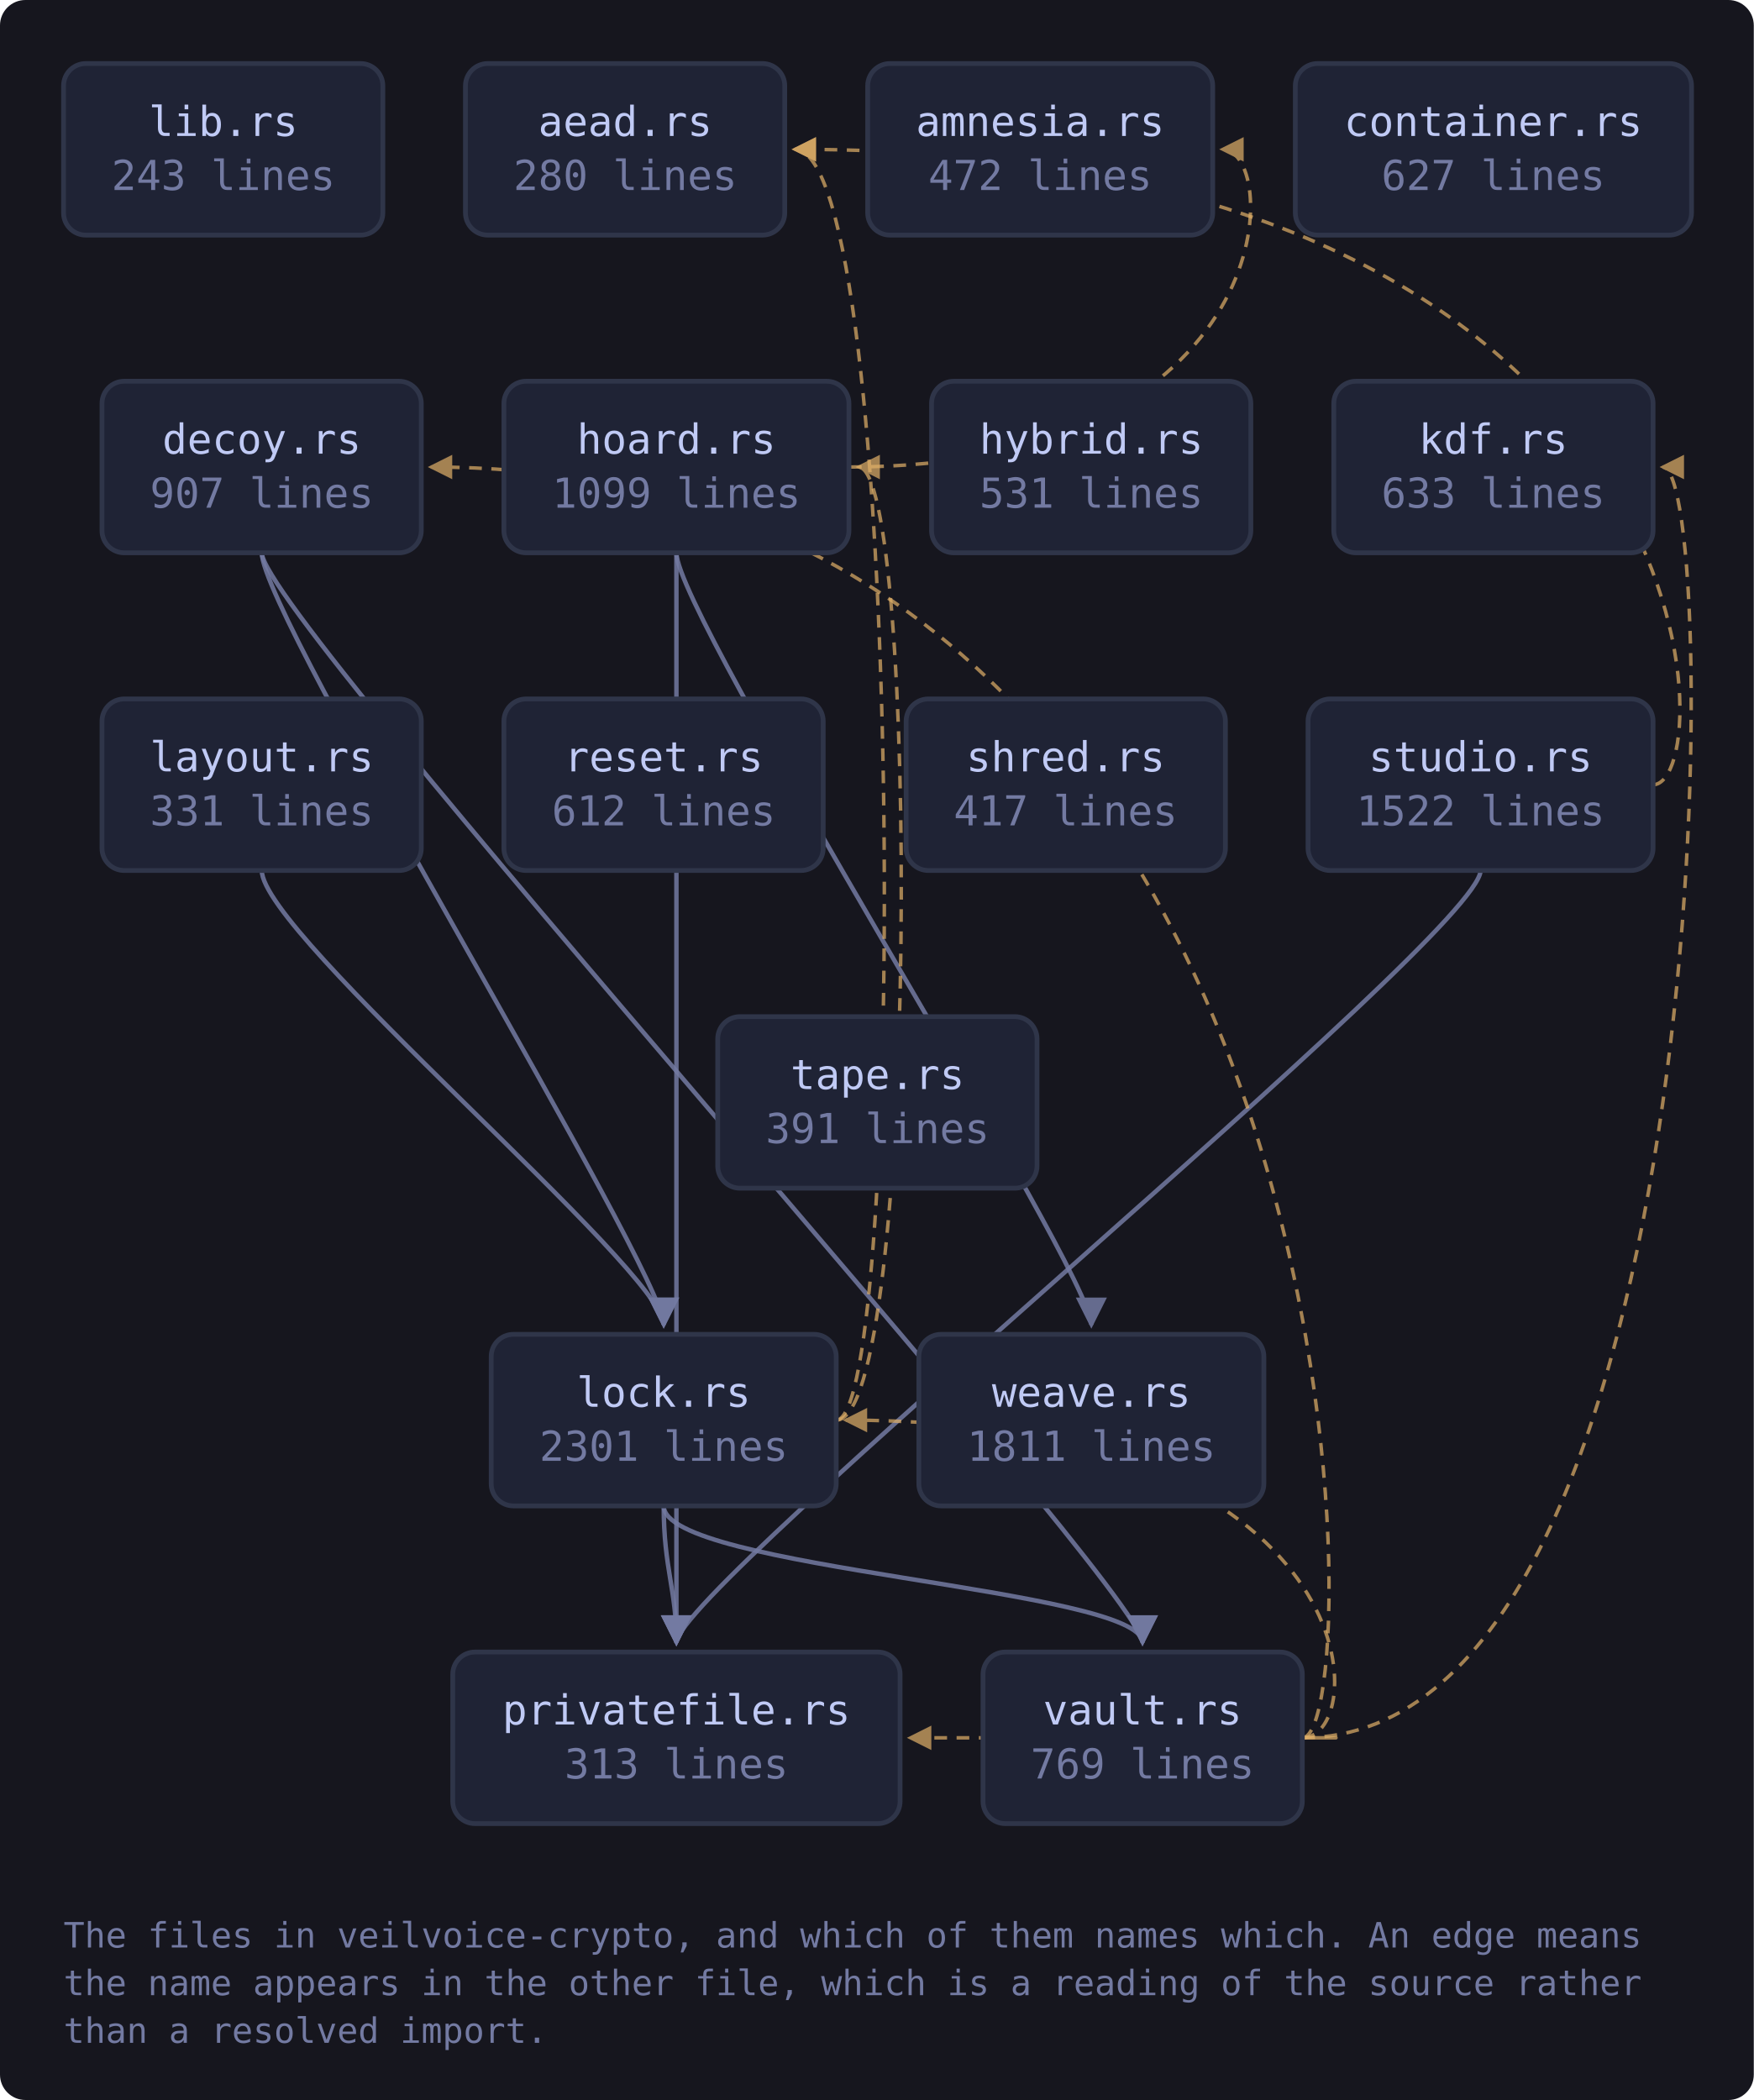
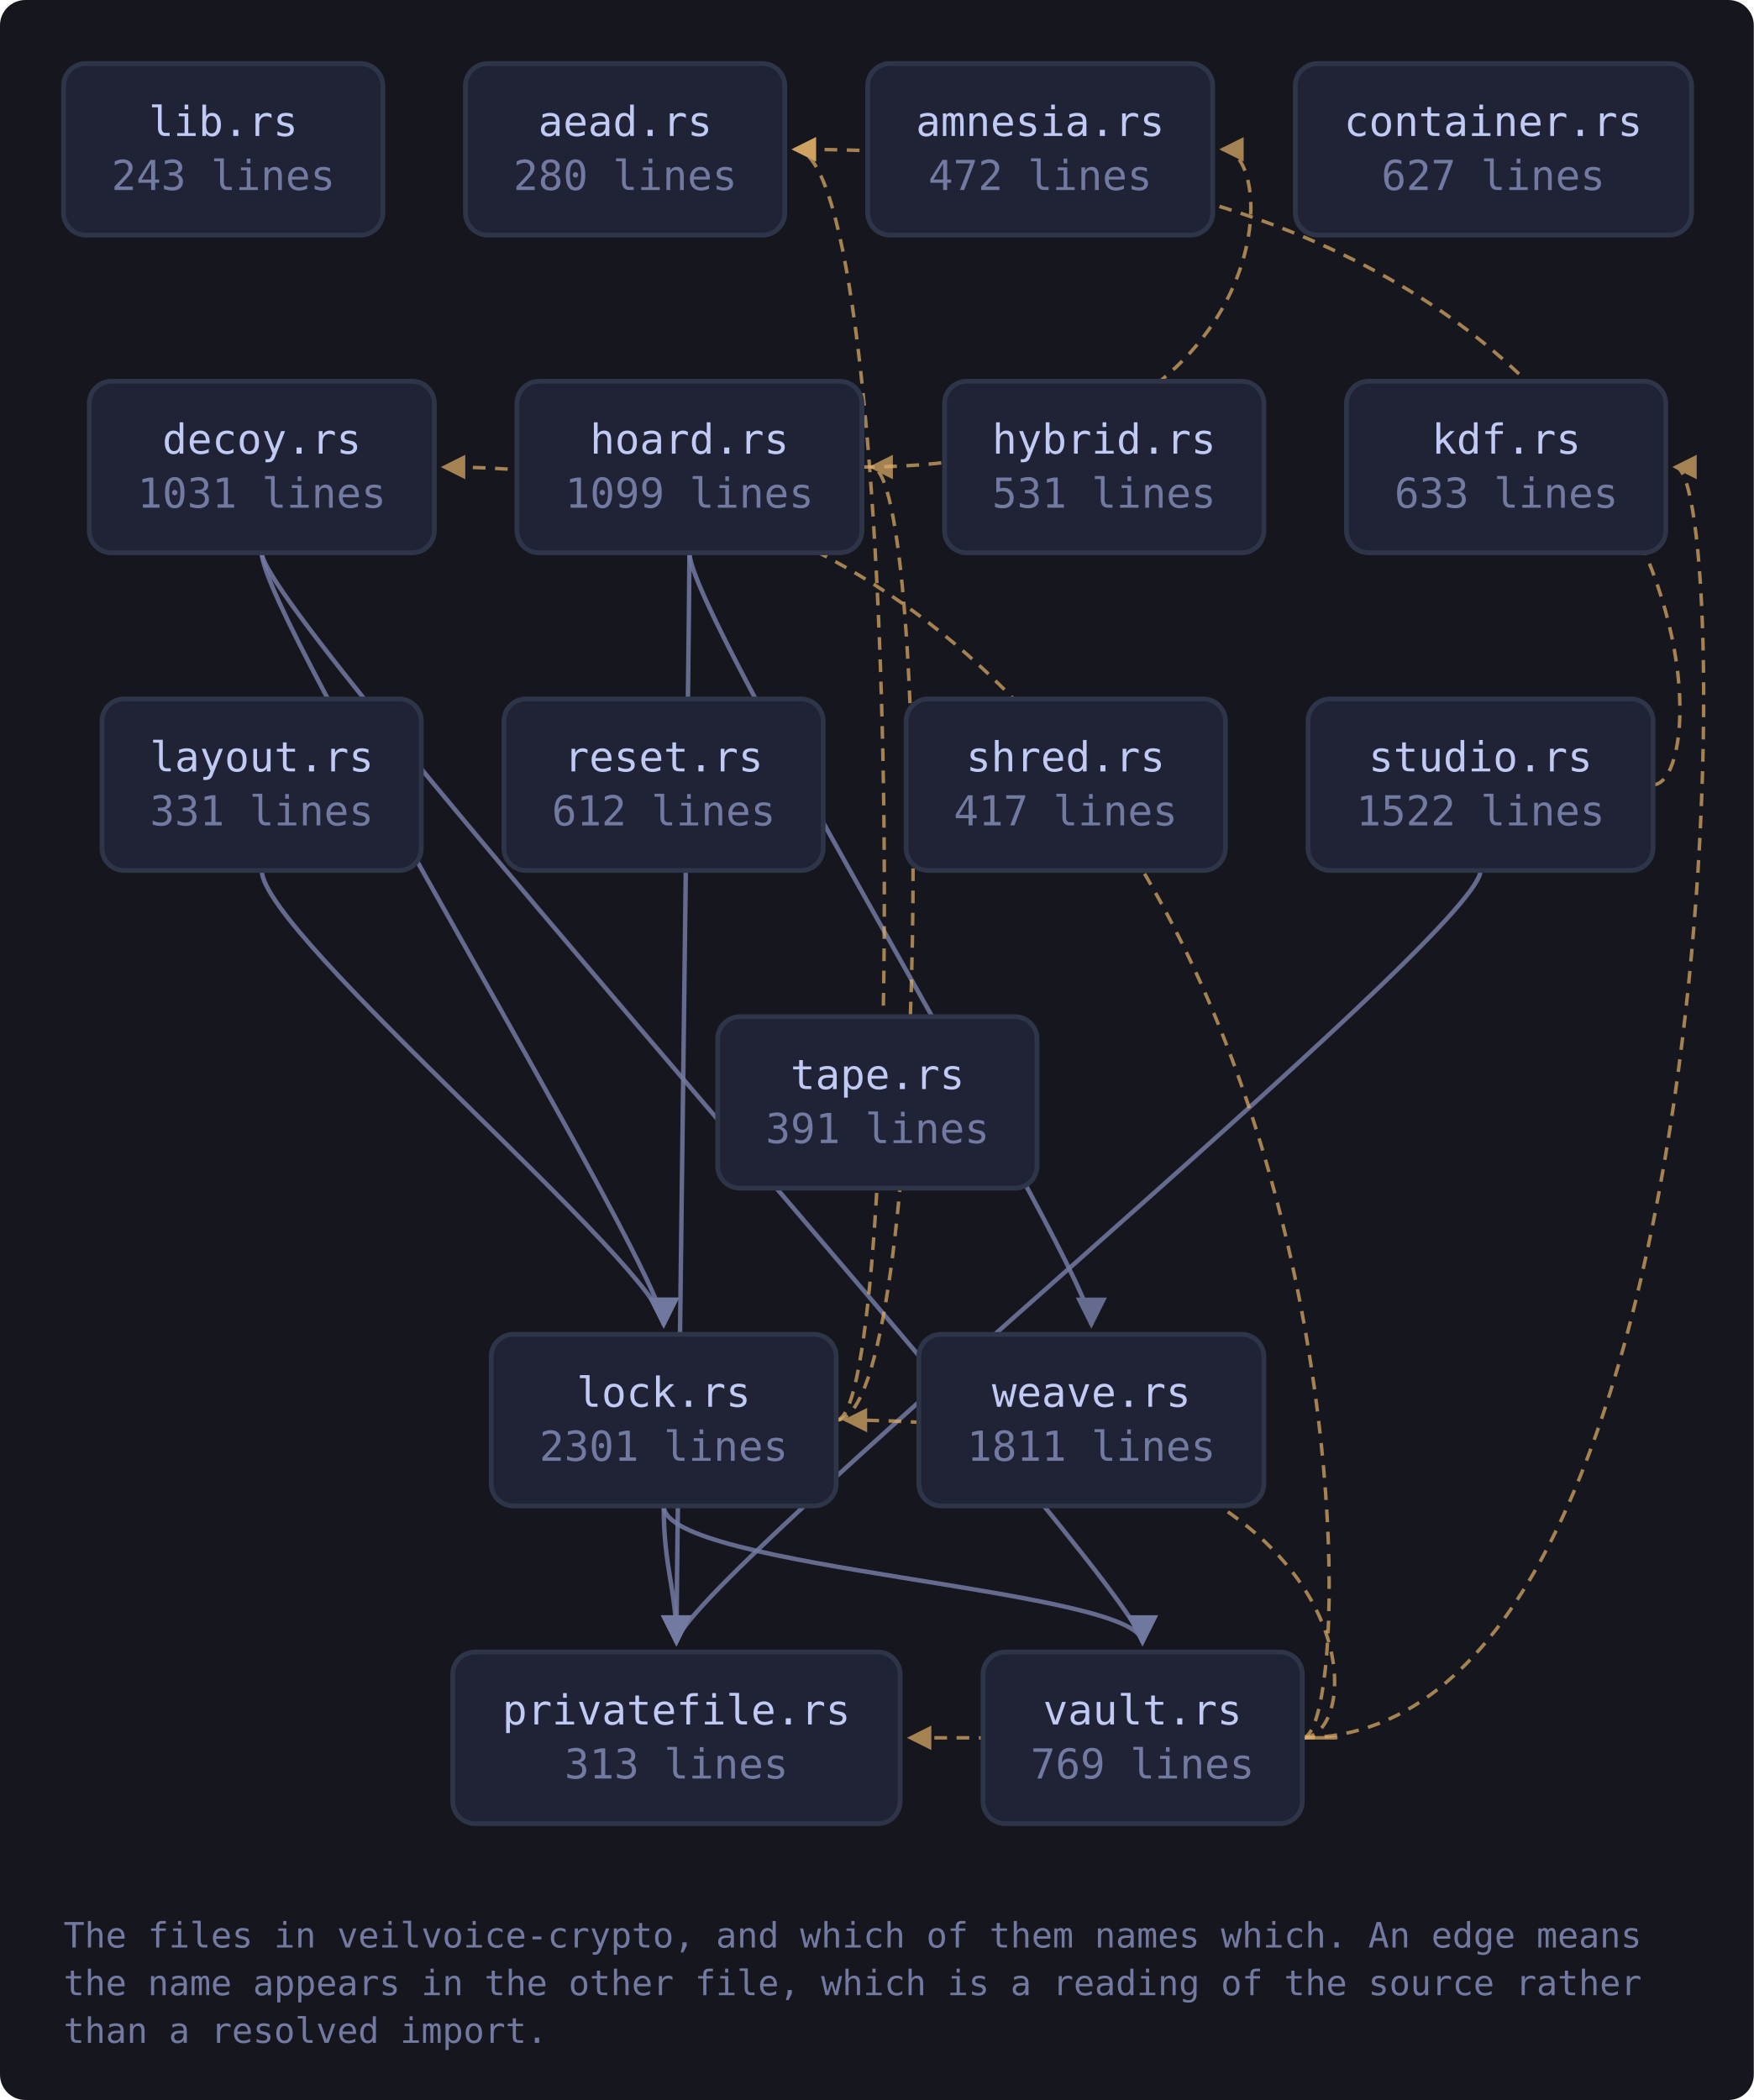
<svg xmlns="http://www.w3.org/2000/svg" viewBox="0 0 552 661" width="552" height="661" style="max-width:100%;height:auto" role="img" aria-label="flowchart">
  <defs>
    <marker id="a-muted" viewBox="0 0 8 8" refX="7" refY="4" markerWidth="7" markerHeight="7" orient="auto-start-reverse">
      <path d="M0 0 L8 4 L0 8 z" fill="var(--muted, #737aa2)" />
    </marker>
    <marker id="a-warn" viewBox="0 0 8 8" refX="7" refY="4" markerWidth="7" markerHeight="7" orient="auto-start-reverse">
      <path d="M0 0 L8 4 L0 8 z" fill="var(--warn, #e0af68)" />
    </marker>
    <marker id="a-accent" viewBox="0 0 8 8" refX="7" refY="4" markerWidth="7" markerHeight="7" orient="auto-start-reverse">
      <path d="M0 0 L8 4 L0 8 z" fill="var(--accent, #7aa2f7)" />
    </marker>
    <marker id="a-cyan" viewBox="0 0 8 8" refX="7" refY="4" markerWidth="7" markerHeight="7" orient="auto-start-reverse">
      <path d="M0 0 L8 4 L0 8 z" fill="var(--cyan, #7dcfff)" />
    </marker>
    <marker id="a-accent-2" viewBox="0 0 8 8" refX="7" refY="4" markerWidth="7" markerHeight="7" orient="auto-start-reverse">
      <path d="M0 0 L8 4 L0 8 z" fill="var(--accent-2, #bb9af7)" />
    </marker>
  </defs>
  <rect x="0" y="0" width="552" height="661" fill="var(--bg-inset, #16161e)" rx="8" />
  <path d="M82.4 174.0 C 82.4 194.0, 208.9 400.0, 208.9 417.0" fill="none" stroke="var(--muted, #737aa2)" stroke-width="1.4" opacity="0.85" marker-end="url(#a-muted)" />
  <path d="M82.4 174.0 C 82.4 194.0, 359.6 500.0, 359.6 517.0" fill="none" stroke="var(--muted, #737aa2)" stroke-width="1.4" opacity="0.85" marker-end="url(#a-muted)" />
-   <path d="M267.2 147.0 C 403.7 147.0, 403.7 47.0, 384.7 47.0" fill="none" stroke="var(--warn, #e0af68)" stroke-width="1.1" opacity="0.7" stroke-dasharray="4 3" marker-end="url(#a-warn)" />
-   <path d="M212.9 174.0 C 212.9 194.0, 212.9 500.0, 212.9 517.0" fill="none" stroke="var(--muted, #737aa2)" stroke-width="1.4" opacity="0.85" marker-end="url(#a-muted)" />
-   <path d="M212.9 174.0 C 212.9 194.0, 343.5 400.0, 343.5 417.0" fill="none" stroke="var(--muted, #737aa2)" stroke-width="1.4" opacity="0.85" marker-end="url(#a-muted)" />
+   <path d="M271.3 147.0 C 403.7 147.0, 403.7 47.0, 384.7 47.0" fill="none" stroke="var(--warn, #e0af68)" stroke-width="1.1" opacity="0.7" stroke-dasharray="4 3" marker-end="url(#a-warn)" />
+   <path d="M217.0 174.0 C 217.0 194.0, 212.9 500.0, 212.9 517.0" fill="none" stroke="var(--muted, #737aa2)" stroke-width="1.4" opacity="0.85" marker-end="url(#a-muted)" />
+   <path d="M217.0 174.0 C 217.0 194.0, 343.5 400.0, 343.5 417.0" fill="none" stroke="var(--muted, #737aa2)" stroke-width="1.4" opacity="0.85" marker-end="url(#a-muted)" />
  <path d="M82.4 274.0 C 82.4 294.0, 208.9 400.0, 208.9 417.0" fill="none" stroke="var(--muted, #737aa2)" stroke-width="1.4" opacity="0.85" marker-end="url(#a-muted)" />
  <path d="M263.2 447.0 C 285.2 447.0, 285.2 47.0, 250.1 47.0" fill="none" stroke="var(--warn, #e0af68)" stroke-width="1.1" opacity="0.7" stroke-dasharray="4 3" marker-end="url(#a-warn)" />
-   <path d="M263.2 447.0 C 289.2 447.0, 289.2 147.0, 270.2 147.0" fill="none" stroke="var(--warn, #e0af68)" stroke-width="1.1" opacity="0.7" stroke-dasharray="4 3" marker-end="url(#a-warn)" />
+   <path d="M263.2 447.0 C 293.3 447.0, 293.3 147.0, 274.3 147.0" fill="none" stroke="var(--warn, #e0af68)" stroke-width="1.1" opacity="0.7" stroke-dasharray="4 3" marker-end="url(#a-warn)" />
  <path d="M208.9 474.0 C 208.9 494.0, 212.9 500.0, 212.9 517.0" fill="none" stroke="var(--muted, #737aa2)" stroke-width="1.4" opacity="0.85" marker-end="url(#a-muted)" />
  <path d="M208.9 474.0 C 208.9 494.0, 359.6 500.0, 359.6 517.0" fill="none" stroke="var(--muted, #737aa2)" stroke-width="1.4" opacity="0.85" marker-end="url(#a-muted)" />
  <path d="M520.3 247.0 C 542.3 247.0, 542.3 47.0, 250.1 47.0" fill="none" stroke="var(--warn, #e0af68)" stroke-width="1.1" opacity="0.7" stroke-dasharray="4 3" marker-end="url(#a-warn)" />
  <path d="M466.0 274.0 C 466.0 294.0, 212.9 500.0, 212.9 517.0" fill="none" stroke="var(--muted, #737aa2)" stroke-width="1.4" opacity="0.85" marker-end="url(#a-muted)" />
-   <path d="M409.9 547.0 C 431.9 547.0, 431.9 147.0, 135.6 147.0" fill="none" stroke="var(--warn, #e0af68)" stroke-width="1.1" opacity="0.7" stroke-dasharray="4 3" marker-end="url(#a-warn)" />
-   <path d="M409.9 547.0 C 542.3 547.0, 542.3 147.0, 523.3 147.0" fill="none" stroke="var(--warn, #e0af68)" stroke-width="1.1" opacity="0.7" stroke-dasharray="4 3" marker-end="url(#a-warn)" />
+   <path d="M409.9 547.0 C 431.9 547.0, 431.9 147.0, 139.7 147.0" fill="none" stroke="var(--warn, #e0af68)" stroke-width="1.1" opacity="0.7" stroke-dasharray="4 3" marker-end="url(#a-warn)" />
+   <path d="M409.9 547.0 C 546.3 547.0, 546.3 147.0, 527.3 147.0" fill="none" stroke="var(--warn, #e0af68)" stroke-width="1.1" opacity="0.7" stroke-dasharray="4 3" marker-end="url(#a-warn)" />
  <path d="M409.9 547.0 C 431.9 547.0, 431.9 447.0, 266.2 447.0" fill="none" stroke="var(--warn, #e0af68)" stroke-width="1.1" opacity="0.7" stroke-dasharray="4 3" marker-end="url(#a-warn)" />
  <path d="M409.9 547.0 C 431.9 547.0, 431.9 547.0, 286.4 547.0" fill="none" stroke="var(--warn, #e0af68)" stroke-width="1.1" opacity="0.7" stroke-dasharray="4 3" marker-end="url(#a-warn)" />
  <a href="https://github.com/tilas01/veilvoice/blob/main/crates/veilvoice-crypto/src/lib.rs" target="_blank" rel="noopener noreferrer">
    <rect x="20.0" y="20.0" width="100.5" height="54.0" rx="7" fill="var(--bg-soft, #1f2335)" stroke="var(--border, #2f3549)" stroke-width="1.5" />
    <text x="70.3" y="42.8" font-family="ui-monospace, SFMono-Regular, Menlo, Consolas, monospace" font-size="13" fill="var(--fg, #c0caf5)" text-anchor="middle">lib.rs</text>
    <text x="70.3" y="59.8" font-family="ui-monospace, SFMono-Regular, Menlo, Consolas, monospace" font-size="13" fill="var(--muted, #737aa2)" text-anchor="middle">243 lines</text>
  </a>
  <a href="https://github.com/tilas01/veilvoice/blob/main/crates/veilvoice-crypto/src/aead.rs" target="_blank" rel="noopener noreferrer">
    <rect x="146.5" y="20.0" width="100.5" height="54.0" rx="7" fill="var(--bg-soft, #1f2335)" stroke="var(--border, #2f3549)" stroke-width="1.5" />
    <text x="196.8" y="42.8" font-family="ui-monospace, SFMono-Regular, Menlo, Consolas, monospace" font-size="13" fill="var(--fg, #c0caf5)" text-anchor="middle">aead.rs</text>
    <text x="196.8" y="59.8" font-family="ui-monospace, SFMono-Regular, Menlo, Consolas, monospace" font-size="13" fill="var(--muted, #737aa2)" text-anchor="middle">280 lines</text>
  </a>
  <a href="https://github.com/tilas01/veilvoice/blob/main/crates/veilvoice-crypto/src/amnesia.rs" target="_blank" rel="noopener noreferrer">
    <rect x="273.1" y="20.0" width="108.6" height="54.0" rx="7" fill="var(--bg-soft, #1f2335)" stroke="var(--border, #2f3549)" stroke-width="1.5" />
    <text x="327.4" y="42.8" font-family="ui-monospace, SFMono-Regular, Menlo, Consolas, monospace" font-size="13" fill="var(--fg, #c0caf5)" text-anchor="middle">amnesia.rs</text>
    <text x="327.4" y="59.8" font-family="ui-monospace, SFMono-Regular, Menlo, Consolas, monospace" font-size="13" fill="var(--muted, #737aa2)" text-anchor="middle">472 lines</text>
  </a>
  <a href="https://github.com/tilas01/veilvoice/blob/main/crates/veilvoice-crypto/src/container.rs" target="_blank" rel="noopener noreferrer">
    <rect x="407.7" y="20.0" width="124.7" height="54.0" rx="7" fill="var(--bg-soft, #1f2335)" stroke="var(--border, #2f3549)" stroke-width="1.5" />
    <text x="470.0" y="42.8" font-family="ui-monospace, SFMono-Regular, Menlo, Consolas, monospace" font-size="13" fill="var(--fg, #c0caf5)" text-anchor="middle">container.rs</text>
    <text x="470.0" y="59.8" font-family="ui-monospace, SFMono-Regular, Menlo, Consolas, monospace" font-size="13" fill="var(--muted, #737aa2)" text-anchor="middle">627 lines</text>
  </a>
  <a href="https://github.com/tilas01/veilvoice/blob/main/crates/veilvoice-crypto/src/decoy.rs" target="_blank" rel="noopener noreferrer">
-     <rect x="32.1" y="120.0" width="100.5" height="54.0" rx="7" fill="var(--bg-soft, #1f2335)" stroke="var(--border, #2f3549)" stroke-width="1.5" />
+     <rect x="28.1" y="120.0" width="108.6" height="54.0" rx="7" fill="var(--bg-soft, #1f2335)" stroke="var(--border, #2f3549)" stroke-width="1.5" />
    <text x="82.4" y="142.8" font-family="ui-monospace, SFMono-Regular, Menlo, Consolas, monospace" font-size="13" fill="var(--fg, #c0caf5)" text-anchor="middle">decoy.rs</text>
-     <text x="82.4" y="159.8" font-family="ui-monospace, SFMono-Regular, Menlo, Consolas, monospace" font-size="13" fill="var(--muted, #737aa2)" text-anchor="middle">907 lines</text>
+     <text x="82.4" y="159.8" font-family="ui-monospace, SFMono-Regular, Menlo, Consolas, monospace" font-size="13" fill="var(--muted, #737aa2)" text-anchor="middle">1031 lines</text>
  </a>
  <a href="https://github.com/tilas01/veilvoice/blob/main/crates/veilvoice-crypto/src/hoard.rs" target="_blank" rel="noopener noreferrer">
-     <rect x="158.6" y="120.0" width="108.6" height="54.0" rx="7" fill="var(--bg-soft, #1f2335)" stroke="var(--border, #2f3549)" stroke-width="1.5" />
-     <text x="212.9" y="142.8" font-family="ui-monospace, SFMono-Regular, Menlo, Consolas, monospace" font-size="13" fill="var(--fg, #c0caf5)" text-anchor="middle">hoard.rs</text>
-     <text x="212.9" y="159.8" font-family="ui-monospace, SFMono-Regular, Menlo, Consolas, monospace" font-size="13" fill="var(--muted, #737aa2)" text-anchor="middle">1099 lines</text>
+     <rect x="162.7" y="120.0" width="108.6" height="54.0" rx="7" fill="var(--bg-soft, #1f2335)" stroke="var(--border, #2f3549)" stroke-width="1.5" />
+     <text x="217.0" y="142.8" font-family="ui-monospace, SFMono-Regular, Menlo, Consolas, monospace" font-size="13" fill="var(--fg, #c0caf5)" text-anchor="middle">hoard.rs</text>
+     <text x="217.0" y="159.8" font-family="ui-monospace, SFMono-Regular, Menlo, Consolas, monospace" font-size="13" fill="var(--muted, #737aa2)" text-anchor="middle">1099 lines</text>
  </a>
  <a href="https://github.com/tilas01/veilvoice/blob/main/crates/veilvoice-crypto/src/hybrid.rs" target="_blank" rel="noopener noreferrer">
-     <rect x="293.2" y="120.0" width="100.5" height="54.0" rx="7" fill="var(--bg-soft, #1f2335)" stroke="var(--border, #2f3549)" stroke-width="1.5" />
-     <text x="343.5" y="142.8" font-family="ui-monospace, SFMono-Regular, Menlo, Consolas, monospace" font-size="13" fill="var(--fg, #c0caf5)" text-anchor="middle">hybrid.rs</text>
-     <text x="343.5" y="159.8" font-family="ui-monospace, SFMono-Regular, Menlo, Consolas, monospace" font-size="13" fill="var(--muted, #737aa2)" text-anchor="middle">531 lines</text>
+     <rect x="297.3" y="120.0" width="100.5" height="54.0" rx="7" fill="var(--bg-soft, #1f2335)" stroke="var(--border, #2f3549)" stroke-width="1.5" />
+     <text x="347.5" y="142.8" font-family="ui-monospace, SFMono-Regular, Menlo, Consolas, monospace" font-size="13" fill="var(--fg, #c0caf5)" text-anchor="middle">hybrid.rs</text>
+     <text x="347.5" y="159.8" font-family="ui-monospace, SFMono-Regular, Menlo, Consolas, monospace" font-size="13" fill="var(--muted, #737aa2)" text-anchor="middle">531 lines</text>
  </a>
  <a href="https://github.com/tilas01/veilvoice/blob/main/crates/veilvoice-crypto/src/kdf.rs" target="_blank" rel="noopener noreferrer">
-     <rect x="419.8" y="120.0" width="100.5" height="54.0" rx="7" fill="var(--bg-soft, #1f2335)" stroke="var(--border, #2f3549)" stroke-width="1.5" />
-     <text x="470.0" y="142.8" font-family="ui-monospace, SFMono-Regular, Menlo, Consolas, monospace" font-size="13" fill="var(--fg, #c0caf5)" text-anchor="middle">kdf.rs</text>
-     <text x="470.0" y="159.8" font-family="ui-monospace, SFMono-Regular, Menlo, Consolas, monospace" font-size="13" fill="var(--muted, #737aa2)" text-anchor="middle">633 lines</text>
+     <rect x="423.8" y="120.0" width="100.5" height="54.0" rx="7" fill="var(--bg-soft, #1f2335)" stroke="var(--border, #2f3549)" stroke-width="1.5" />
+     <text x="474.1" y="142.8" font-family="ui-monospace, SFMono-Regular, Menlo, Consolas, monospace" font-size="13" fill="var(--fg, #c0caf5)" text-anchor="middle">kdf.rs</text>
+     <text x="474.1" y="159.8" font-family="ui-monospace, SFMono-Regular, Menlo, Consolas, monospace" font-size="13" fill="var(--muted, #737aa2)" text-anchor="middle">633 lines</text>
  </a>
  <a href="https://github.com/tilas01/veilvoice/blob/main/crates/veilvoice-crypto/src/layout.rs" target="_blank" rel="noopener noreferrer">
    <rect x="32.1" y="220.0" width="100.5" height="54.0" rx="7" fill="var(--bg-soft, #1f2335)" stroke="var(--border, #2f3549)" stroke-width="1.5" />
    <text x="82.4" y="242.8" font-family="ui-monospace, SFMono-Regular, Menlo, Consolas, monospace" font-size="13" fill="var(--fg, #c0caf5)" text-anchor="middle">layout.rs</text>
    <text x="82.4" y="259.8" font-family="ui-monospace, SFMono-Regular, Menlo, Consolas, monospace" font-size="13" fill="var(--muted, #737aa2)" text-anchor="middle">331 lines</text>
  </a>
  <a href="https://github.com/tilas01/veilvoice/blob/main/crates/veilvoice-crypto/src/lock.rs" target="_blank" rel="noopener noreferrer">
    <rect x="154.6" y="420.0" width="108.6" height="54.0" rx="7" fill="var(--bg-soft, #1f2335)" stroke="var(--border, #2f3549)" stroke-width="1.5" />
    <text x="208.9" y="442.8" font-family="ui-monospace, SFMono-Regular, Menlo, Consolas, monospace" font-size="13" fill="var(--fg, #c0caf5)" text-anchor="middle">lock.rs</text>
    <text x="208.9" y="459.8" font-family="ui-monospace, SFMono-Regular, Menlo, Consolas, monospace" font-size="13" fill="var(--muted, #737aa2)" text-anchor="middle">2301 lines</text>
  </a>
  <a href="https://github.com/tilas01/veilvoice/blob/main/crates/veilvoice-crypto/src/privatefile.rs" target="_blank" rel="noopener noreferrer">
    <rect x="142.5" y="520.0" width="140.8" height="54.0" rx="7" fill="var(--bg-soft, #1f2335)" stroke="var(--border, #2f3549)" stroke-width="1.5" />
    <text x="212.9" y="542.8" font-family="ui-monospace, SFMono-Regular, Menlo, Consolas, monospace" font-size="13" fill="var(--fg, #c0caf5)" text-anchor="middle">privatefile.rs</text>
    <text x="212.9" y="559.8" font-family="ui-monospace, SFMono-Regular, Menlo, Consolas, monospace" font-size="13" fill="var(--muted, #737aa2)" text-anchor="middle">313 lines</text>
  </a>
  <a href="https://github.com/tilas01/veilvoice/blob/main/crates/veilvoice-crypto/src/reset.rs" target="_blank" rel="noopener noreferrer">
    <rect x="158.6" y="220.0" width="100.5" height="54.0" rx="7" fill="var(--bg-soft, #1f2335)" stroke="var(--border, #2f3549)" stroke-width="1.5" />
    <text x="208.9" y="242.8" font-family="ui-monospace, SFMono-Regular, Menlo, Consolas, monospace" font-size="13" fill="var(--fg, #c0caf5)" text-anchor="middle">reset.rs</text>
    <text x="208.9" y="259.8" font-family="ui-monospace, SFMono-Regular, Menlo, Consolas, monospace" font-size="13" fill="var(--muted, #737aa2)" text-anchor="middle">612 lines</text>
  </a>
  <a href="https://github.com/tilas01/veilvoice/blob/main/crates/veilvoice-crypto/src/shred.rs" target="_blank" rel="noopener noreferrer">
    <rect x="285.2" y="220.0" width="100.5" height="54.0" rx="7" fill="var(--bg-soft, #1f2335)" stroke="var(--border, #2f3549)" stroke-width="1.5" />
    <text x="335.4" y="242.8" font-family="ui-monospace, SFMono-Regular, Menlo, Consolas, monospace" font-size="13" fill="var(--fg, #c0caf5)" text-anchor="middle">shred.rs</text>
    <text x="335.4" y="259.8" font-family="ui-monospace, SFMono-Regular, Menlo, Consolas, monospace" font-size="13" fill="var(--muted, #737aa2)" text-anchor="middle">417 lines</text>
  </a>
  <a href="https://github.com/tilas01/veilvoice/blob/main/crates/veilvoice-crypto/src/studio.rs" target="_blank" rel="noopener noreferrer">
    <rect x="411.7" y="220.0" width="108.6" height="54.0" rx="7" fill="var(--bg-soft, #1f2335)" stroke="var(--border, #2f3549)" stroke-width="1.5" />
    <text x="466.0" y="242.8" font-family="ui-monospace, SFMono-Regular, Menlo, Consolas, monospace" font-size="13" fill="var(--fg, #c0caf5)" text-anchor="middle">studio.rs</text>
    <text x="466.0" y="259.8" font-family="ui-monospace, SFMono-Regular, Menlo, Consolas, monospace" font-size="13" fill="var(--muted, #737aa2)" text-anchor="middle">1522 lines</text>
  </a>
  <a href="https://github.com/tilas01/veilvoice/blob/main/crates/veilvoice-crypto/src/tape.rs" target="_blank" rel="noopener noreferrer">
    <rect x="225.9" y="320.0" width="100.5" height="54.0" rx="7" fill="var(--bg-soft, #1f2335)" stroke="var(--border, #2f3549)" stroke-width="1.5" />
    <text x="276.2" y="342.8" font-family="ui-monospace, SFMono-Regular, Menlo, Consolas, monospace" font-size="13" fill="var(--fg, #c0caf5)" text-anchor="middle">tape.rs</text>
    <text x="276.2" y="359.8" font-family="ui-monospace, SFMono-Regular, Menlo, Consolas, monospace" font-size="13" fill="var(--muted, #737aa2)" text-anchor="middle">391 lines</text>
  </a>
  <a href="https://github.com/tilas01/veilvoice/blob/main/crates/veilvoice-crypto/src/vault.rs" target="_blank" rel="noopener noreferrer">
    <rect x="309.4" y="520.0" width="100.5" height="54.0" rx="7" fill="var(--bg-soft, #1f2335)" stroke="var(--border, #2f3549)" stroke-width="1.5" />
    <text x="359.6" y="542.8" font-family="ui-monospace, SFMono-Regular, Menlo, Consolas, monospace" font-size="13" fill="var(--fg, #c0caf5)" text-anchor="middle">vault.rs</text>
    <text x="359.6" y="559.8" font-family="ui-monospace, SFMono-Regular, Menlo, Consolas, monospace" font-size="13" fill="var(--muted, #737aa2)" text-anchor="middle">769 lines</text>
  </a>
  <a href="https://github.com/tilas01/veilvoice/blob/main/crates/veilvoice-crypto/src/weave.rs" target="_blank" rel="noopener noreferrer">
    <rect x="289.2" y="420.0" width="108.6" height="54.0" rx="7" fill="var(--bg-soft, #1f2335)" stroke="var(--border, #2f3549)" stroke-width="1.5" />
    <text x="343.5" y="442.8" font-family="ui-monospace, SFMono-Regular, Menlo, Consolas, monospace" font-size="13" fill="var(--fg, #c0caf5)" text-anchor="middle">weave.rs</text>
    <text x="343.5" y="459.8" font-family="ui-monospace, SFMono-Regular, Menlo, Consolas, monospace" font-size="13" fill="var(--muted, #737aa2)" text-anchor="middle">1811 lines</text>
  </a>
  <text x="20.0" y="613.0" font-family="ui-monospace, SFMono-Regular, Menlo, Consolas, monospace" font-size="11" fill="var(--muted, #737aa2)">The files in veilvoice-crypto, and which of them names which. An edge means</text>
  <text x="20.0" y="628.0" font-family="ui-monospace, SFMono-Regular, Menlo, Consolas, monospace" font-size="11" fill="var(--muted, #737aa2)">the name appears in the other file, which is a reading of the source rather</text>
  <text x="20.0" y="643.0" font-family="ui-monospace, SFMono-Regular, Menlo, Consolas, monospace" font-size="11" fill="var(--muted, #737aa2)">than a resolved import.</text>
</svg>
